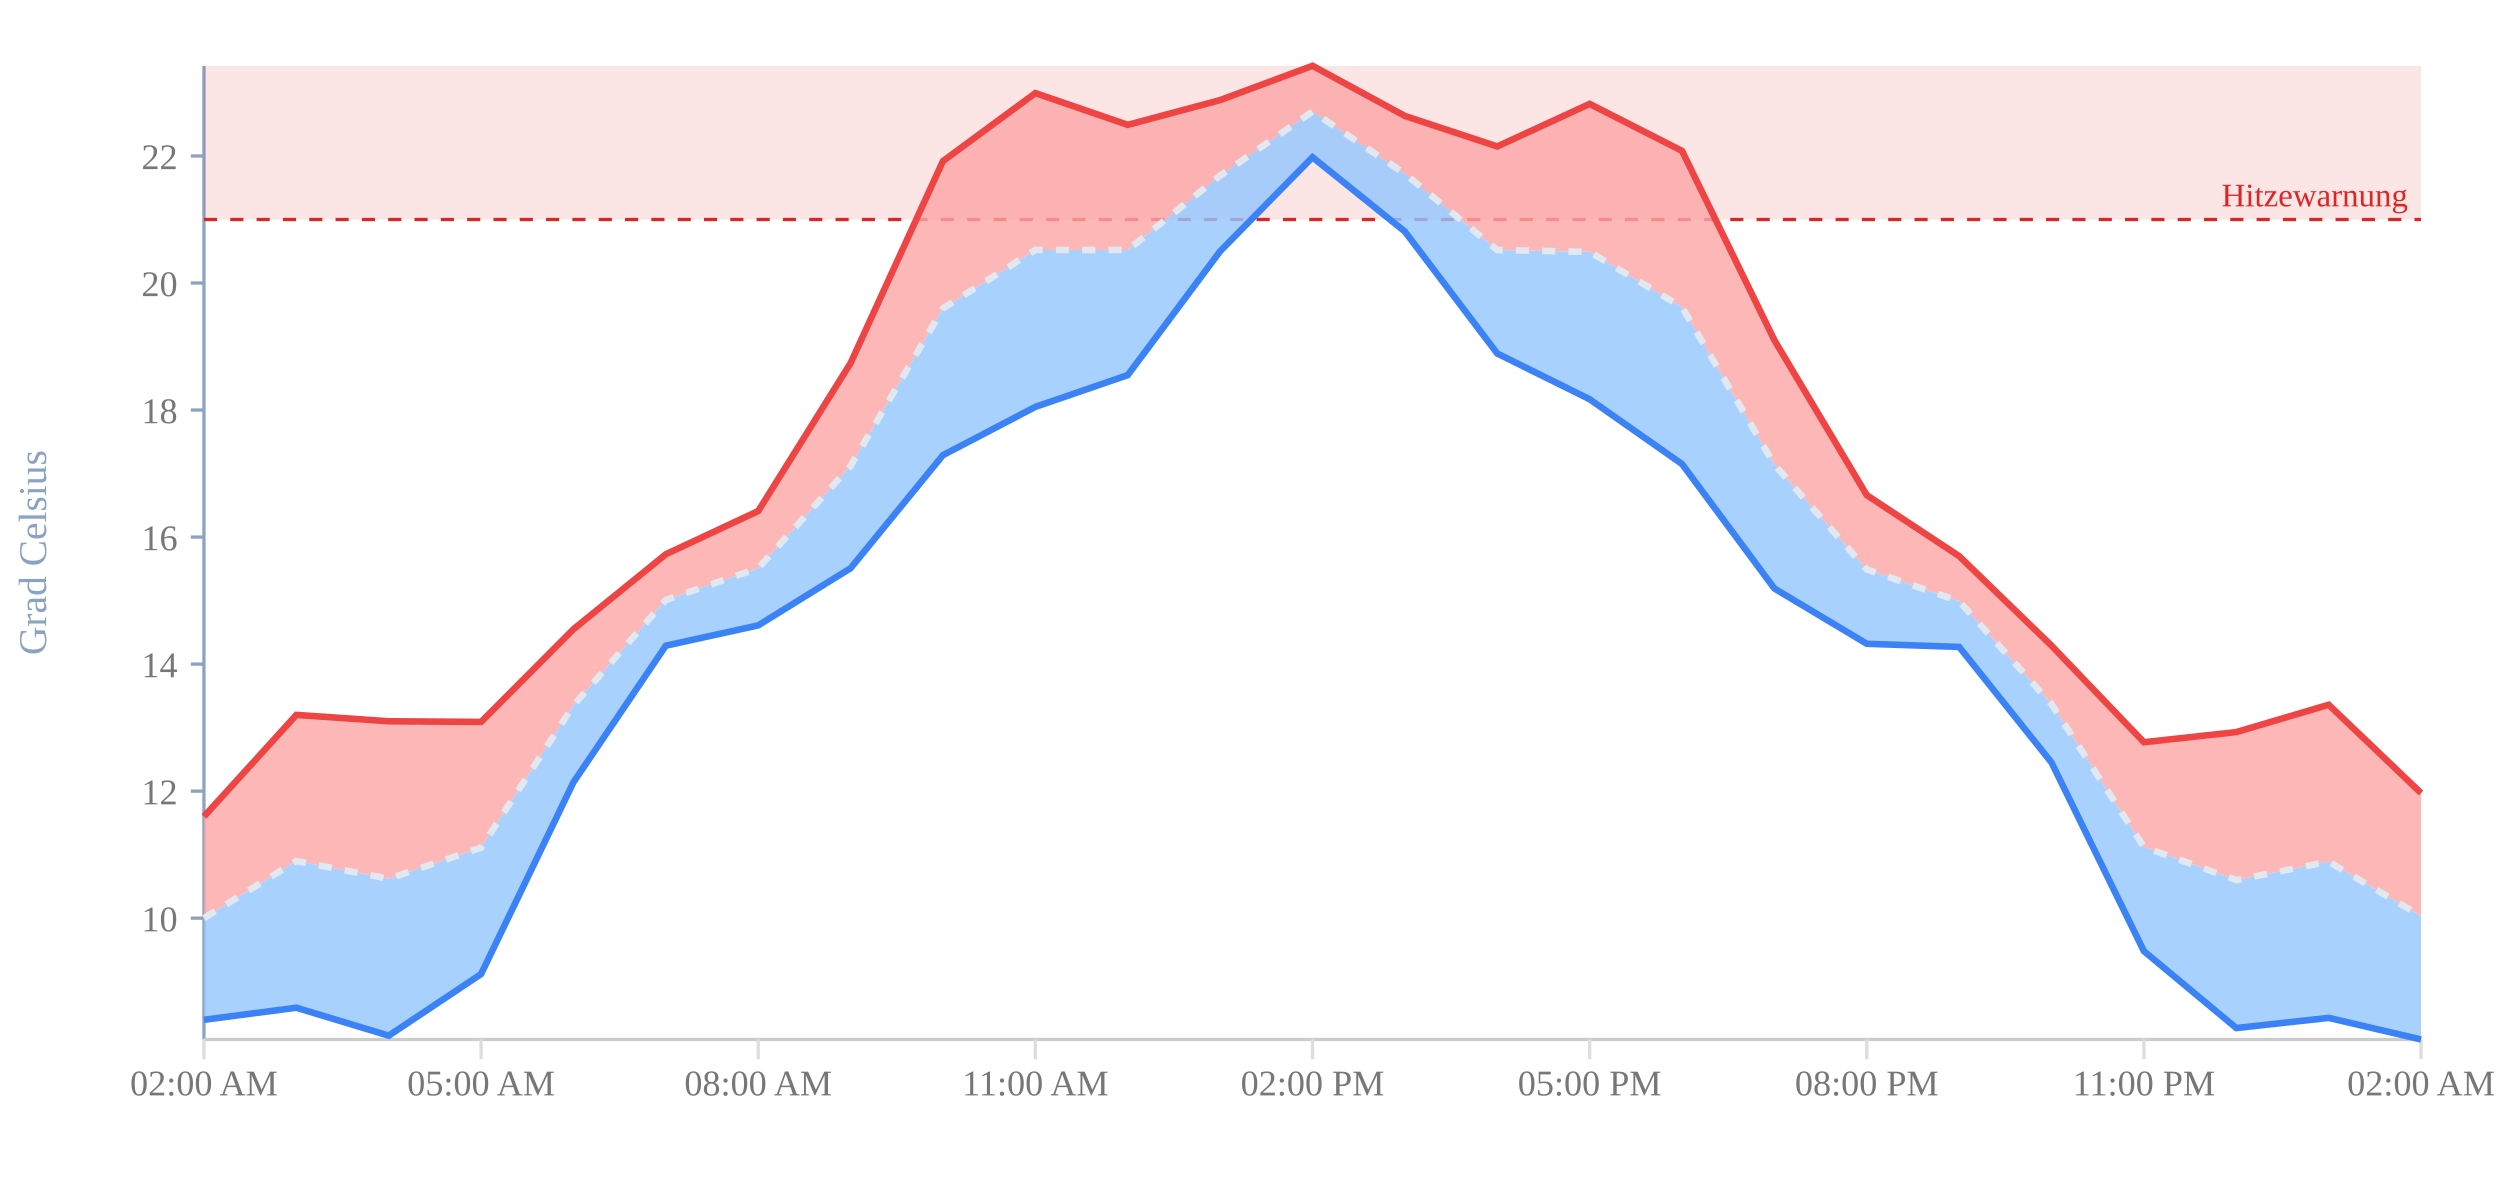
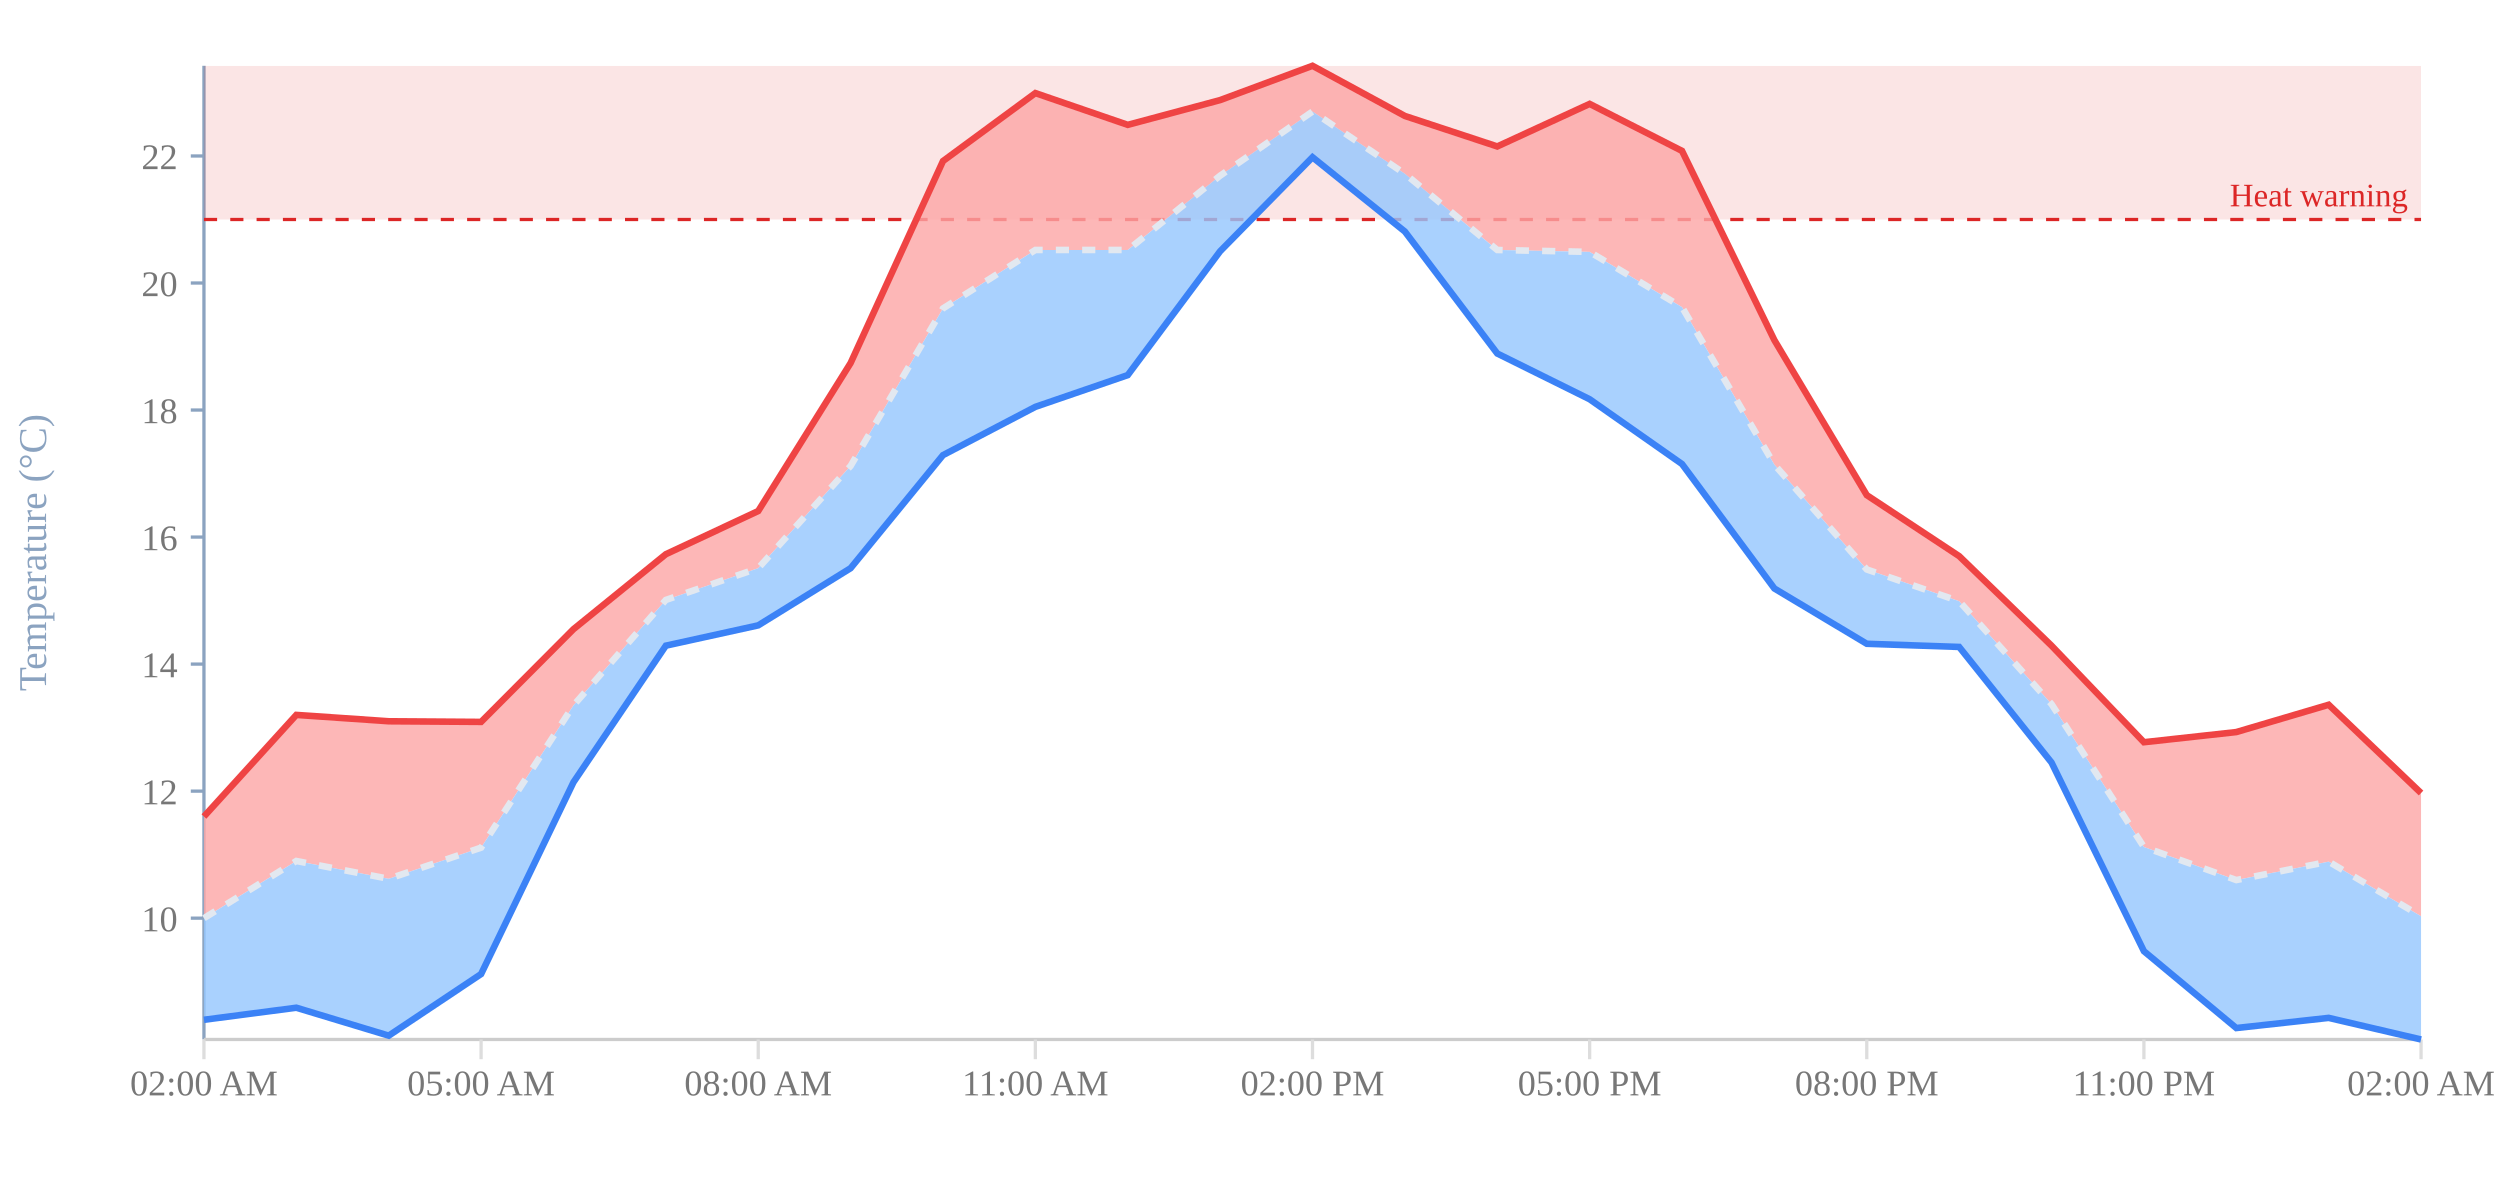
<svg xmlns="http://www.w3.org/2000/svg" width="760" height="360" viewBox="0 0 760 360">
  <defs>
    <clipPath id="clip-plot">
      <rect x="62" y="20" width="674" height="296" />
    </clipPath>
  </defs>
  <g class="value-axis left">
    <line x1="62" y1="316" x2="62" y2="20" stroke="#8ba3c0" stroke-width="1" />
    <line x1="58" y1="279.121" x2="62" y2="279.121" stroke="#8ba3c0" stroke-width="1" />
    <text x="54" y="283.121" text-anchor="end" font-size="11" fill="#777">10</text>
    <line x1="58" y1="240.504" x2="62" y2="240.504" stroke="#8ba3c0" stroke-width="1" />
    <text x="54" y="244.504" text-anchor="end" font-size="11" fill="#777">12</text>
    <line x1="58" y1="201.886" x2="62" y2="201.886" stroke="#8ba3c0" stroke-width="1" />
    <text x="54" y="205.886" text-anchor="end" font-size="11" fill="#777">14</text>
    <line x1="58" y1="163.269" x2="62" y2="163.269" stroke="#8ba3c0" stroke-width="1" />
    <text x="54" y="167.269" text-anchor="end" font-size="11" fill="#777">16</text>
    <line x1="58" y1="124.652" x2="62" y2="124.652" stroke="#8ba3c0" stroke-width="1" />
    <text x="54" y="128.652" text-anchor="end" font-size="11" fill="#777">18</text>
    <line x1="58" y1="86.035" x2="62" y2="86.035" stroke="#8ba3c0" stroke-width="1" />
    <text x="54" y="90.035" text-anchor="end" font-size="11" fill="#777">20</text>
    <line x1="58" y1="47.418" x2="62" y2="47.418" stroke="#8ba3c0" stroke-width="1" />
    <text x="54" y="51.418" text-anchor="end" font-size="11" fill="#777">22</text>
  </g>
  <g class="time-axis">
    <line x1="62" y1="316" x2="736" y2="316" stroke="#ccc" stroke-width="1" />
    <line x1="62" y1="316" x2="62" y2="322" stroke="#ddd" stroke-width="1" />
    <text x="62" y="333" text-anchor="middle" font-size="11" fill="#777">02:00 AM</text>
    <line x1="146.25" y1="316" x2="146.25" y2="322" stroke="#ddd" stroke-width="1" />
    <text x="146.25" y="333" text-anchor="middle" font-size="11" fill="#777">05:00 AM</text>
    <line x1="230.5" y1="316" x2="230.5" y2="322" stroke="#ddd" stroke-width="1" />
    <text x="230.5" y="333" text-anchor="middle" font-size="11" fill="#777">08:00 AM</text>
    <line x1="314.75" y1="316" x2="314.75" y2="322" stroke="#ddd" stroke-width="1" />
    <text x="314.75" y="333" text-anchor="middle" font-size="11" fill="#777">11:00 AM</text>
    <line x1="399" y1="316" x2="399" y2="322" stroke="#ddd" stroke-width="1" />
    <text x="399" y="333" text-anchor="middle" font-size="11" fill="#777">02:00 PM</text>
    <line x1="483.25" y1="316" x2="483.25" y2="322" stroke="#ddd" stroke-width="1" />
    <text x="483.25" y="333" text-anchor="middle" font-size="11" fill="#777">05:00 PM</text>
    <line x1="567.5" y1="316" x2="567.5" y2="322" stroke="#ddd" stroke-width="1" />
    <text x="567.5" y="333" text-anchor="middle" font-size="11" fill="#777">08:00 PM</text>
    <line x1="651.75" y1="316" x2="651.75" y2="322" stroke="#ddd" stroke-width="1" />
    <text x="651.75" y="333" text-anchor="middle" font-size="11" fill="#777">11:00 PM</text>
    <line x1="736" y1="316" x2="736" y2="322" stroke="#ddd" stroke-width="1" />
    <text x="736" y="333" text-anchor="middle" font-size="11" fill="#777">02:00 AM</text>
  </g>
  <g class="thresholds" clip-path="url(#clip-plot)">
    <g class="threshold threshold--warn" id="threshold-warn">
      <rect x="62" y="20" width="674" height="46.727" fill="#dc2626" opacity="0.12" />
      <line x1="62" y1="66.727" x2="736" y2="66.727" stroke="#dc2626" stroke-width="1" stroke-dasharray="4,4" />
    </g>
  </g>
  <g class="threshold-labels">
    <g class="threshold-label threshold-label--warn">
-       <text x="732" y="62.727" text-anchor="end" font-size="10" fill="#dc2626">Hitzewarnung</text>
+       <text x="732" y="62.727" text-anchor="end" font-size="10" fill="#dc2626">Heat warning</text>
    </g>
  </g>
-   <g class="series series--temperatur" id="series-temperatur">
-     <path d="M62,279.121 L90.083,261.743 L118.167,267.149 L146.25,257.688 L174.333,214.437 L202.417,182.385 L230.5,172.731 L258.583,141.644 L286.667,93.759 L314.75,75.995 L342.833,75.995 L370.917,53.404 L399,33.902 L427.083,52.825 L455.167,75.995 L483.25,76.574 L511.333,93.372 L539.417,141.258 L567.5,173.117 L595.583,182.771 L623.667,214.051 L651.75,257.495 L679.833,267.536 L707.917,261.936 L736,278.541 L736,241.083 L707.917,214.244 L679.833,222.547 L651.75,225.636 L623.667,196.287 L595.583,169.062 L567.5,150.526 L539.417,103.413 L511.333,45.873 L483.25,31.585 L455.167,44.522 L427.083,35.254 L399,20 L370.917,30.427 L342.833,37.957 L314.75,28.303 L286.667,48.963 L258.583,110.364 L230.5,155.353 L202.417,168.483 L174.333,191.267 L146.25,219.457 L118.167,219.264 L90.083,217.333 L62,248.227" fill="#fca5a5cc" stroke="none" id="s-050d0fe1-fillToMax-0-fill-0" />
-     <path d="M62,279.121 L90.083,261.743 L118.167,267.149 L146.25,257.688 L174.333,214.437 L202.417,182.385 L230.5,172.731 L258.583,141.644 L286.667,93.759 L314.75,75.995 L342.833,75.995 L370.917,53.404 L399,33.902 L427.083,52.825 L455.167,75.995 L483.25,76.574 L511.333,93.372 L539.417,141.258 L567.5,173.117 L595.583,182.771 L623.667,214.051 L651.75,257.495 L679.833,267.536 L707.917,261.936 L736,278.541 L736,316 L707.917,309.435 L679.833,312.524 L651.75,289.161 L623.667,231.815 L595.583,196.673 L567.5,195.708 L539.417,178.909 L511.333,141.065 L483.25,121.37 L455.167,107.468 L427.083,70.395 L399,47.804 L370.917,76.381 L342.833,114.033 L314.75,123.687 L286.667,138.361 L258.583,172.731 L230.5,190.108 L202.417,196.287 L174.333,237.8 L146.25,296.112 L118.167,314.841 L90.083,306.346 L62,310.014" fill="#93c5fdcc" stroke="none" id="s-050d0fe1-fillToMin-0-fill-0" />
-     <path d="M62,248.227 L90.083,217.333 L118.167,219.264 L146.25,219.457 L174.333,191.267 L202.417,168.483 L230.5,155.353 L258.583,110.364 L286.667,48.963 L314.75,28.303 L342.833,37.957 L370.917,30.427 L399,20 L427.083,35.254 L455.167,44.522 L483.25,31.585 L511.333,45.873 L539.417,103.413 L567.5,150.526 L595.583,169.062 L623.667,196.287 L651.75,225.636 L679.833,222.547 L707.917,214.244 L736,241.083" fill="none" stroke="#ef4444" stroke-width="2" id="s-050d0fe1-max-line-0" />
-     <path d="M62,310.014 L90.083,306.346 L118.167,314.841 L146.25,296.112 L174.333,237.8 L202.417,196.287 L230.5,190.108 L258.583,172.731 L286.667,138.361 L314.75,123.687 L342.833,114.033 L370.917,76.381 L399,47.804 L427.083,70.395 L455.167,107.468 L483.25,121.37 L511.333,141.065 L539.417,178.909 L567.5,195.708 L595.583,196.673 L623.667,231.815 L651.75,289.161 L679.833,312.524 L707.917,309.435 L736,316" fill="none" stroke="#3b82f6" stroke-width="2" id="s-050d0fe1-min-line-0" />
-     <path d="M62,279.121 L90.083,261.743 L118.167,267.149 L146.25,257.688 L174.333,214.437 L202.417,182.385 L230.5,172.731 L258.583,141.644 L286.667,93.759 L314.75,75.995 L342.833,75.995 L370.917,53.404 L399,33.902 L427.083,52.825 L455.167,75.995 L483.25,76.574 L511.333,93.372 L539.417,141.258 L567.5,173.117 L595.583,182.771 L623.667,214.051 L651.75,257.495 L679.833,267.536 L707.917,261.936 L736,278.541" fill="none" stroke="#e2e8f0" stroke-width="2" stroke-dasharray="4,4" id="s-050d0fe1-avg-line-0" />
+   <g class="series series--temperature" id="series-temperature">
+     <path d="M62,279.121 L90.083,261.743 L118.167,267.149 L146.25,257.688 L174.333,214.437 L202.417,182.385 L230.5,172.731 L258.583,141.644 L286.667,93.759 L314.75,75.995 L342.833,75.995 L370.917,53.404 L399,33.902 L427.083,52.825 L455.167,75.995 L483.25,76.574 L511.333,93.372 L539.417,141.258 L567.5,173.117 L595.583,182.771 L623.667,214.051 L651.75,257.495 L679.833,267.536 L707.917,261.936 L736,278.541 L736,241.083 L707.917,214.244 L679.833,222.547 L651.75,225.636 L623.667,196.287 L595.583,169.062 L567.5,150.526 L539.417,103.413 L511.333,45.873 L483.25,31.585 L455.167,44.522 L427.083,35.254 L399,20 L370.917,30.427 L342.833,37.957 L314.75,28.303 L286.667,48.963 L258.583,110.364 L230.5,155.353 L202.417,168.483 L174.333,191.267 L146.25,219.457 L118.167,219.264 L90.083,217.333 L62,248.227" fill="#fca5a5cc" stroke="none" id="s-38d2a5bb-fillToMax-0-fill-0" />
+     <path d="M62,279.121 L90.083,261.743 L118.167,267.149 L146.25,257.688 L174.333,214.437 L202.417,182.385 L230.5,172.731 L258.583,141.644 L286.667,93.759 L314.75,75.995 L342.833,75.995 L370.917,53.404 L399,33.902 L427.083,52.825 L455.167,75.995 L483.25,76.574 L511.333,93.372 L539.417,141.258 L567.5,173.117 L595.583,182.771 L623.667,214.051 L651.75,257.495 L679.833,267.536 L707.917,261.936 L736,278.541 L736,316 L707.917,309.435 L679.833,312.524 L651.75,289.161 L623.667,231.815 L595.583,196.673 L567.5,195.708 L539.417,178.909 L511.333,141.065 L483.25,121.37 L455.167,107.468 L427.083,70.395 L399,47.804 L370.917,76.381 L342.833,114.033 L314.75,123.687 L286.667,138.361 L258.583,172.731 L230.5,190.108 L202.417,196.287 L174.333,237.8 L146.25,296.112 L118.167,314.841 L90.083,306.346 L62,310.014" fill="#93c5fdcc" stroke="none" id="s-38d2a5bb-fillToMin-0-fill-0" />
+     <path d="M62,248.227 L90.083,217.333 L118.167,219.264 L146.25,219.457 L174.333,191.267 L202.417,168.483 L230.5,155.353 L258.583,110.364 L286.667,48.963 L314.75,28.303 L342.833,37.957 L370.917,30.427 L399,20 L427.083,35.254 L455.167,44.522 L483.25,31.585 L511.333,45.873 L539.417,103.413 L567.5,150.526 L595.583,169.062 L623.667,196.287 L651.75,225.636 L679.833,222.547 L707.917,214.244 L736,241.083" fill="none" stroke="#ef4444" stroke-width="2" id="s-38d2a5bb-max-line-0" />
+     <path d="M62,310.014 L90.083,306.346 L118.167,314.841 L146.25,296.112 L174.333,237.8 L202.417,196.287 L230.5,190.108 L258.583,172.731 L286.667,138.361 L314.75,123.687 L342.833,114.033 L370.917,76.381 L399,47.804 L427.083,70.395 L455.167,107.468 L483.25,121.37 L511.333,141.065 L539.417,178.909 L567.5,195.708 L595.583,196.673 L623.667,231.815 L651.75,289.161 L679.833,312.524 L707.917,309.435 L736,316" fill="none" stroke="#3b82f6" stroke-width="2" id="s-38d2a5bb-min-line-0" />
+     <path d="M62,279.121 L90.083,261.743 L118.167,267.149 L146.25,257.688 L174.333,214.437 L202.417,182.385 L230.5,172.731 L258.583,141.644 L286.667,93.759 L314.75,75.995 L342.833,75.995 L370.917,53.404 L399,33.902 L427.083,52.825 L455.167,75.995 L483.25,76.574 L511.333,93.372 L539.417,141.258 L567.5,173.117 L595.583,182.771 L623.667,214.051 L651.75,257.495 L679.833,267.536 L707.917,261.936 L736,278.541" fill="none" stroke="#e2e8f0" stroke-width="2" stroke-dasharray="4,4" id="s-38d2a5bb-avg-line-0" />
  </g>
  <g class="axis-labels">
-     <text x="14" y="168" text-anchor="middle" font-size="12" fill="#8ba3c0" transform="rotate(-90 14 168)">Grad Celsius</text>
+     <text x="14" y="168" text-anchor="middle" font-size="12" fill="#8ba3c0" transform="rotate(-90 14 168)">Temperature (°C)</text>
  </g>
</svg>
